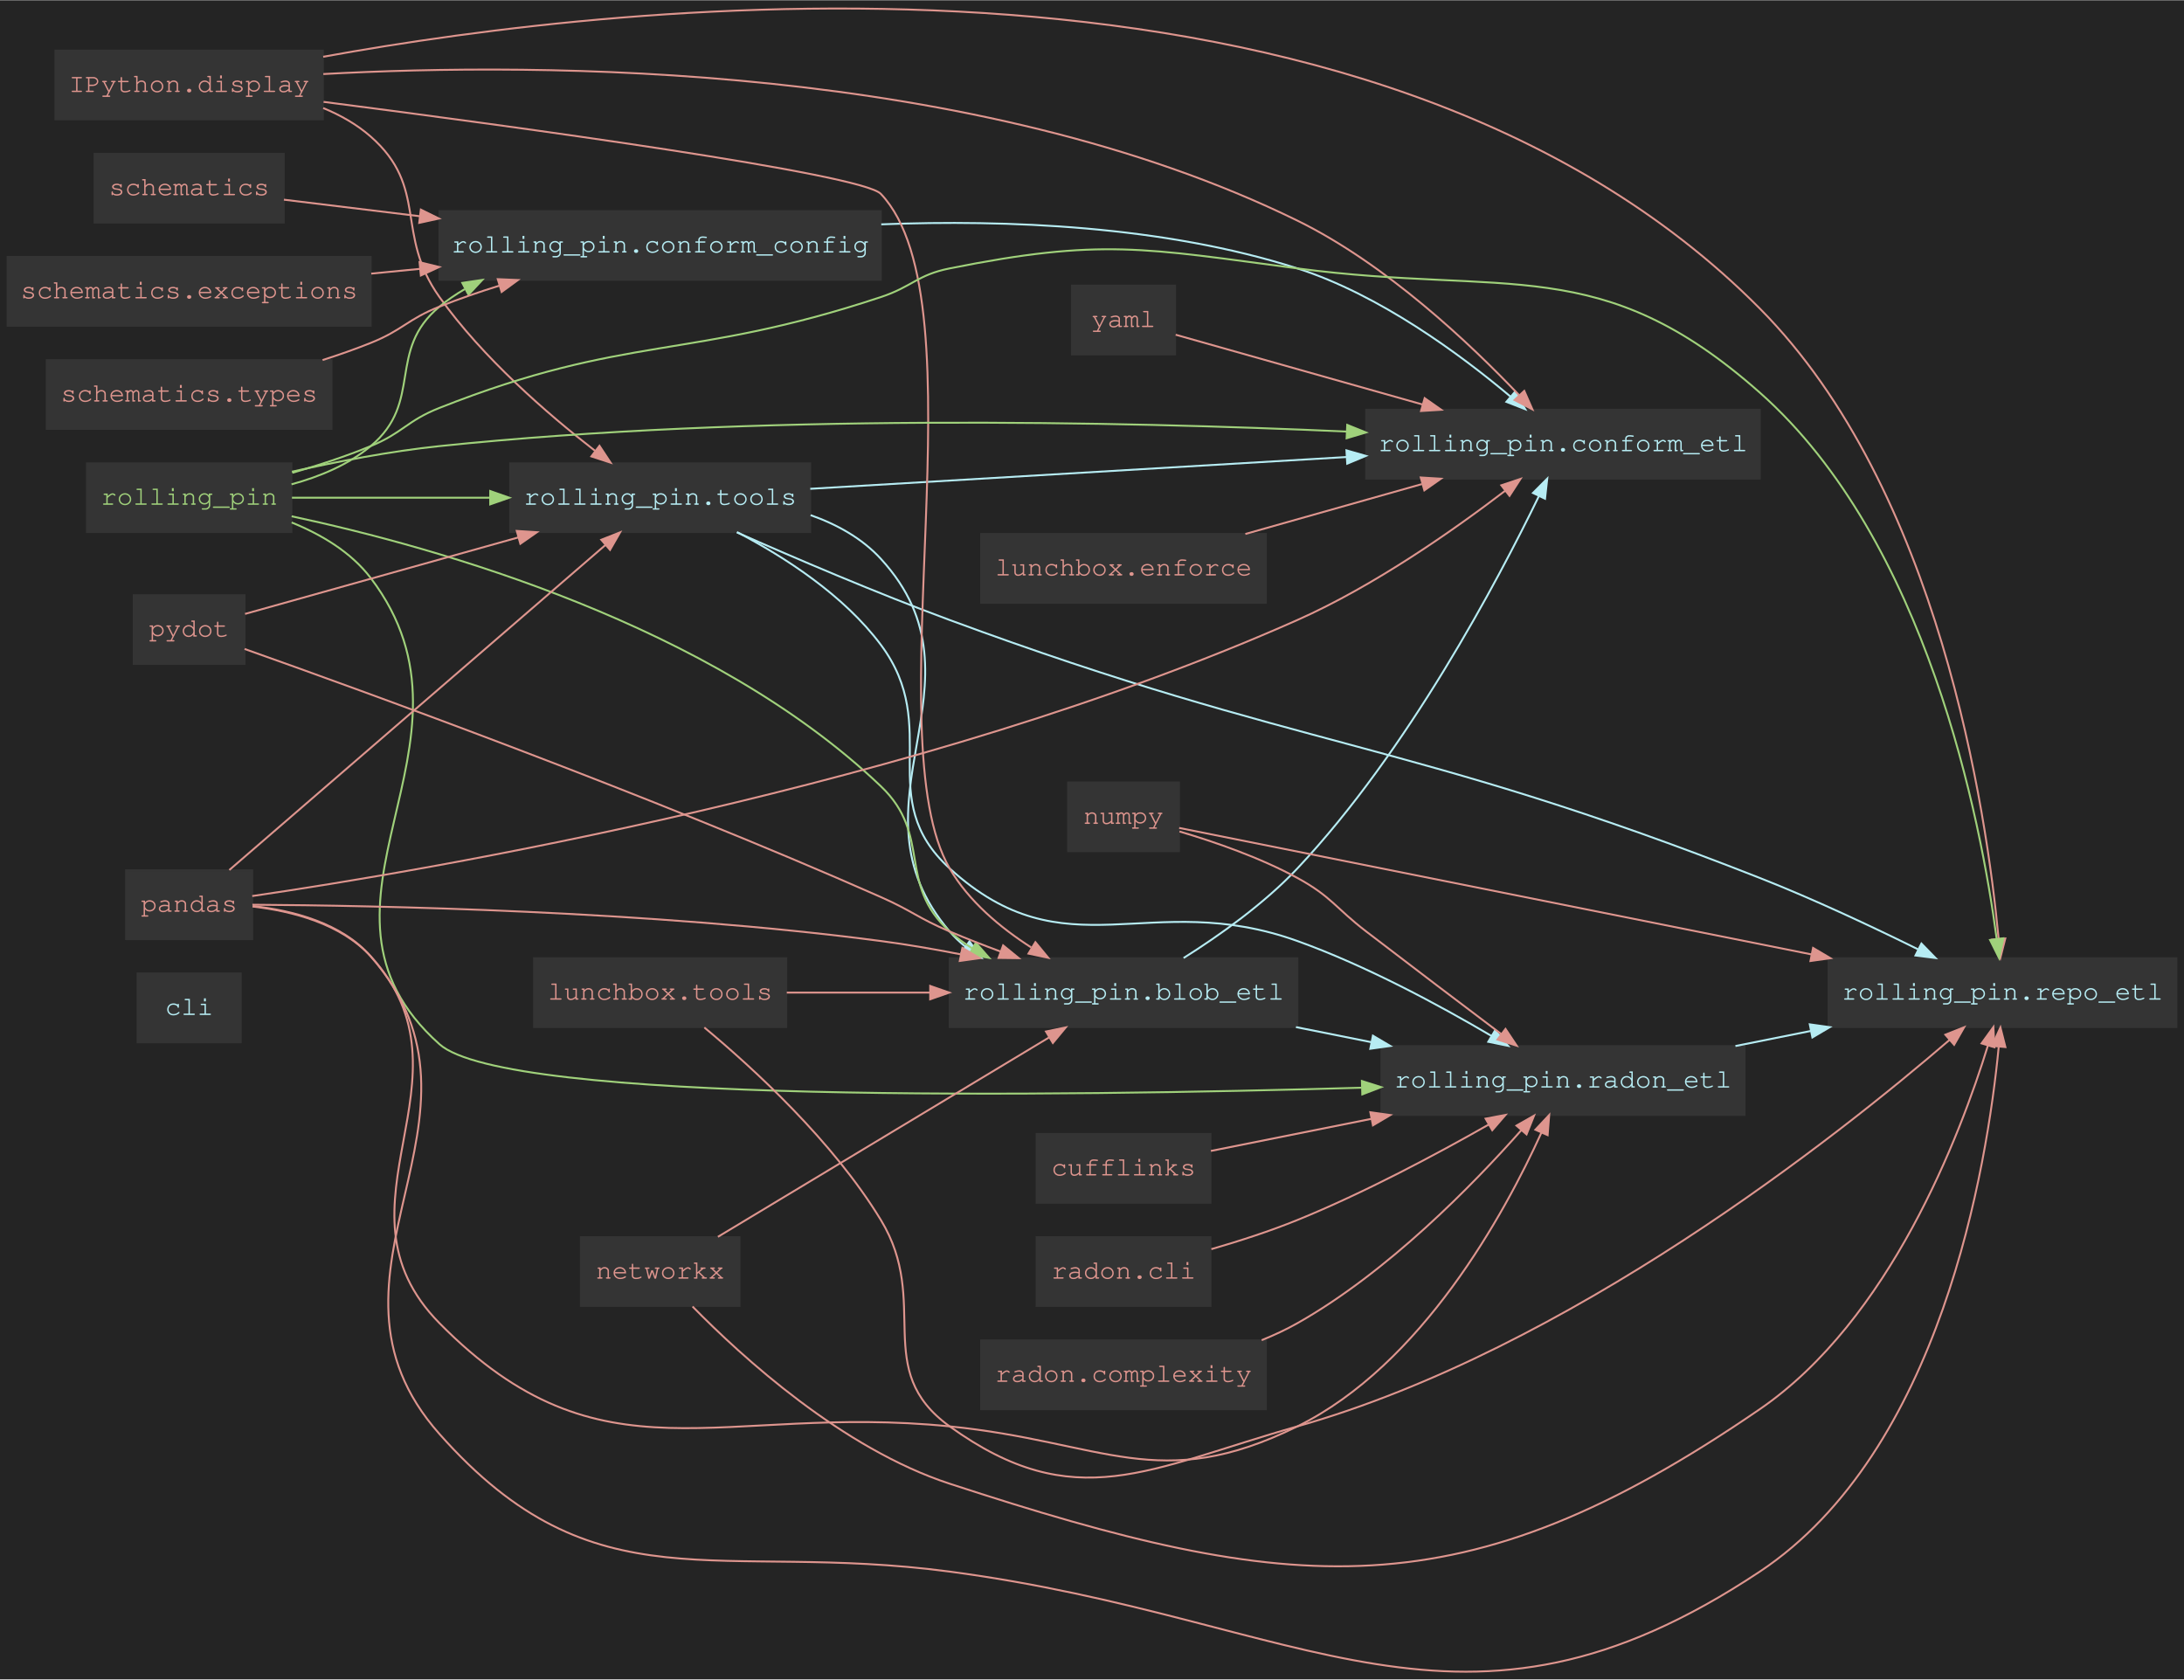
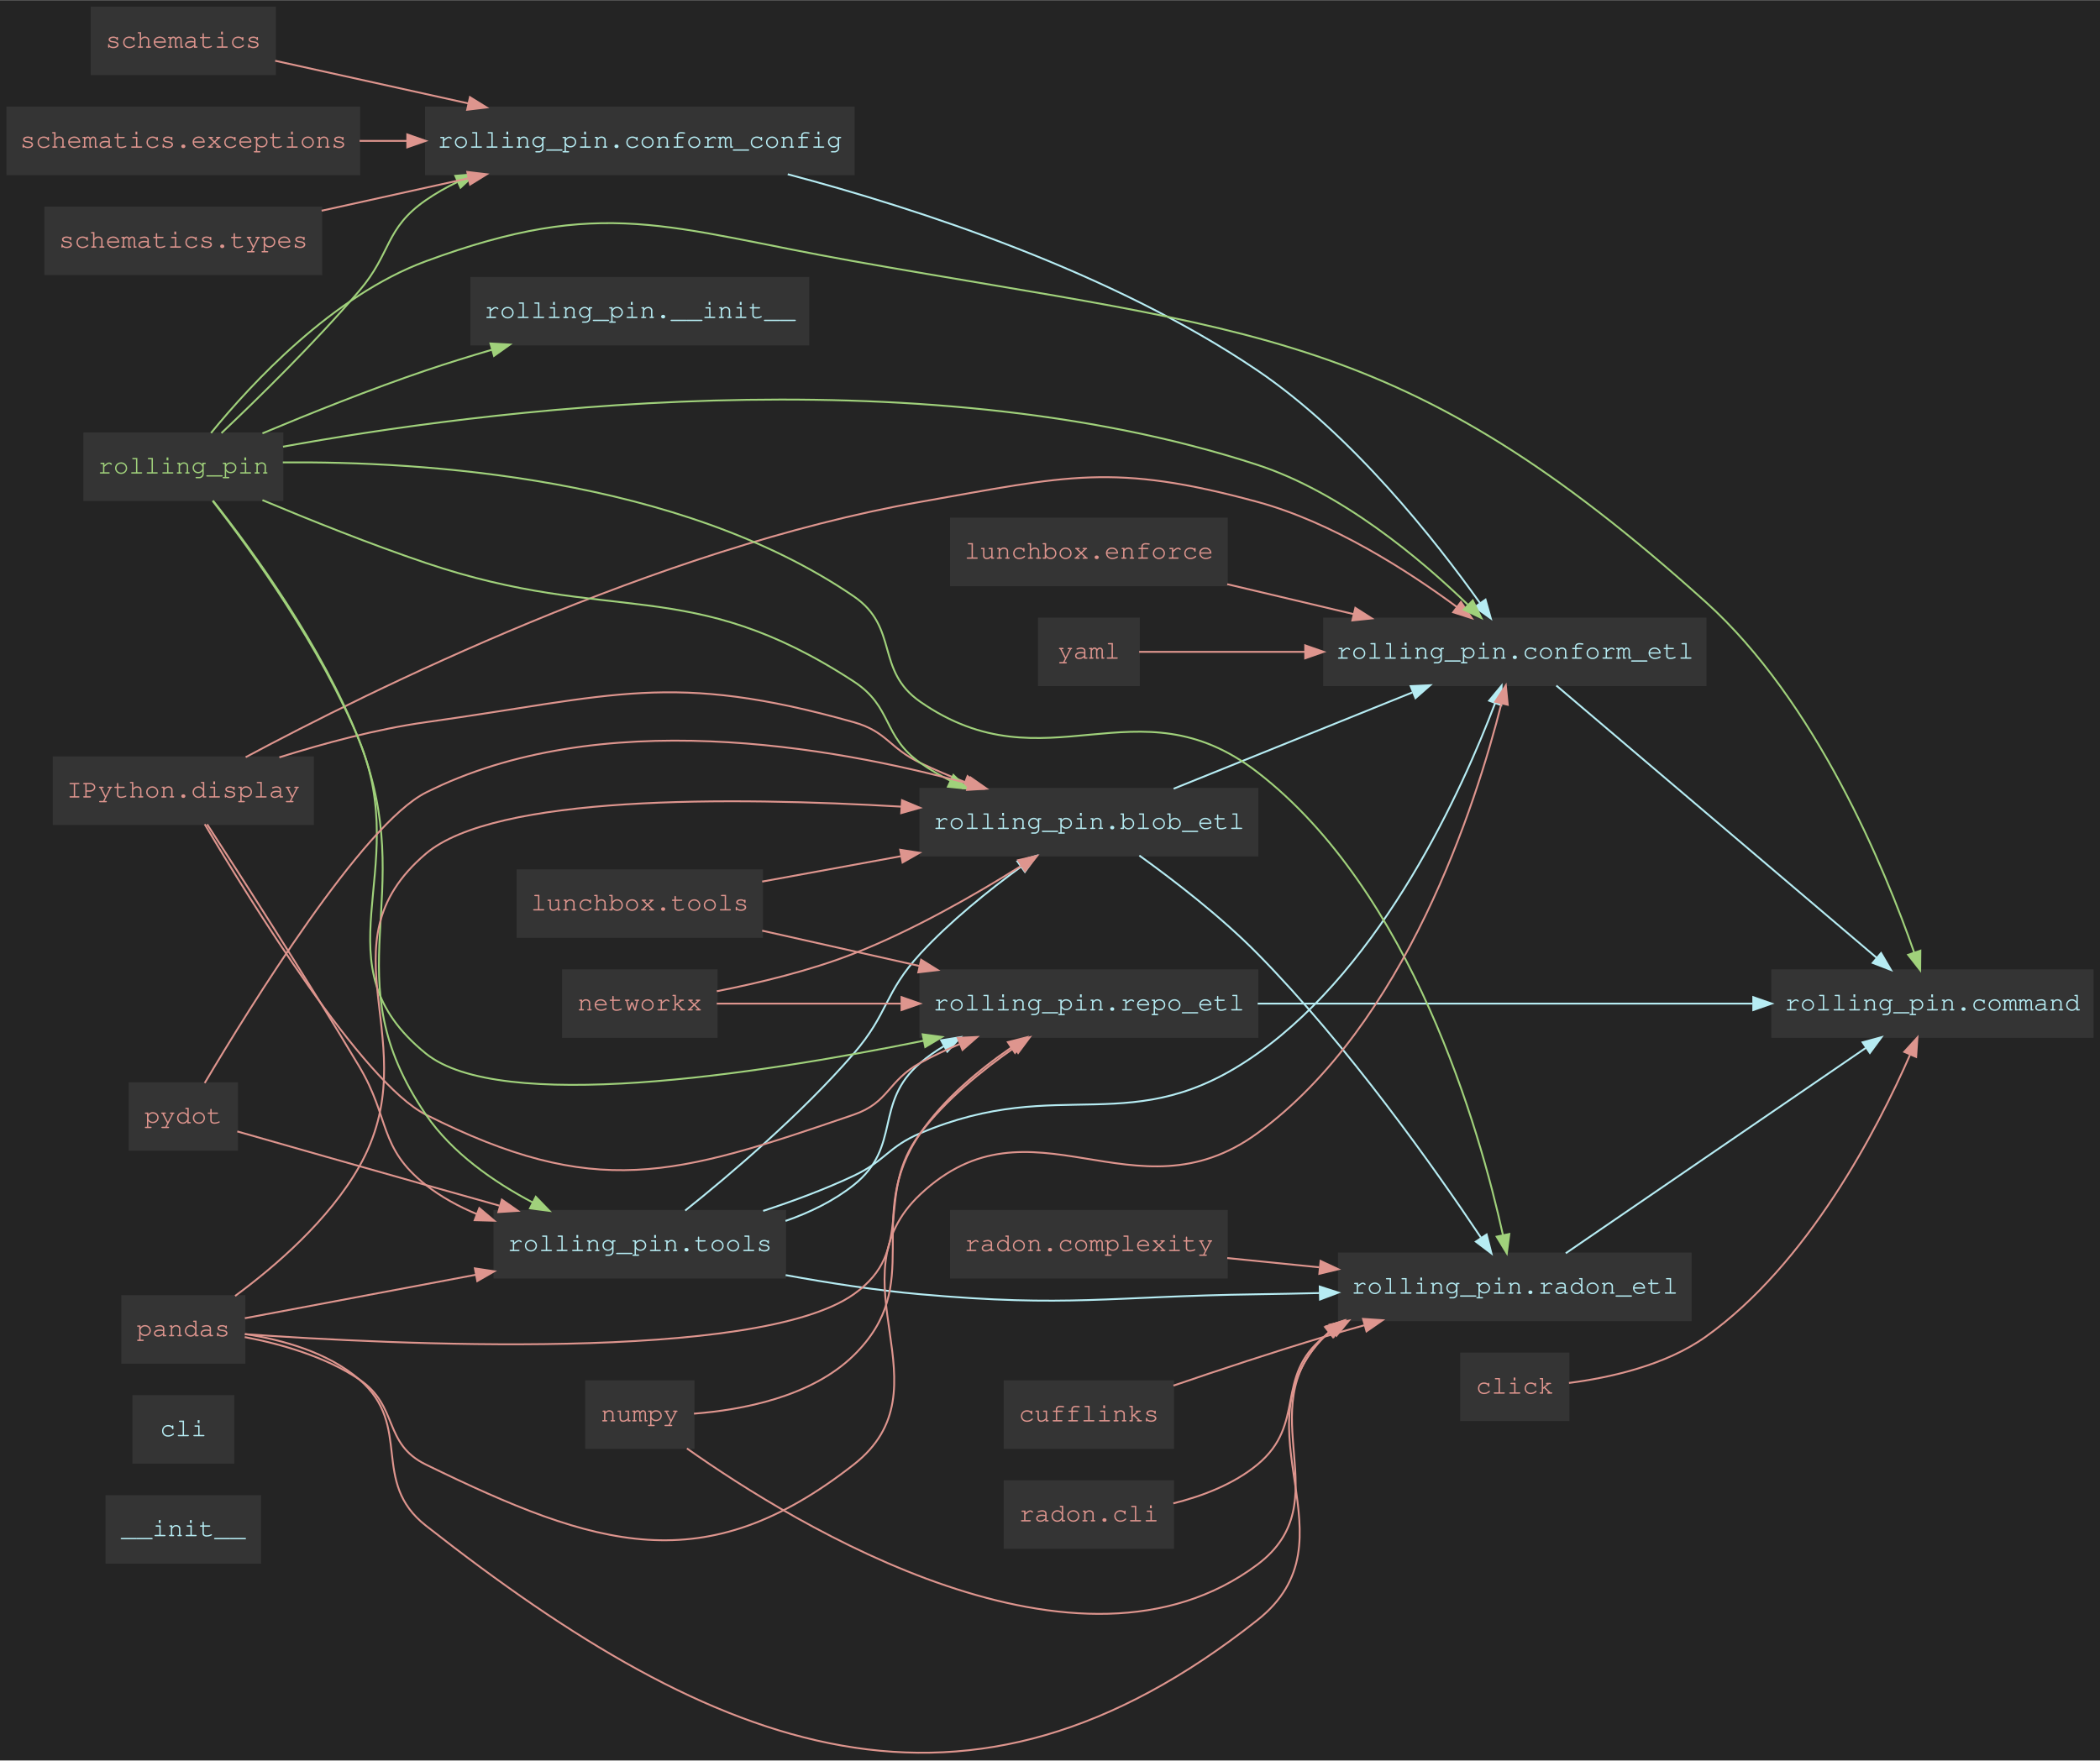
- <svg xmlns="http://www.w3.org/2000/svg" width="1143pt" height="879pt" viewBox="0.00 0.00 1143.00 878.72">
-   <g id="graph0" class="graph" transform="scale(1 1) rotate(0) translate(4 874.7168)">
-     <polygon fill="#242424" stroke="transparent" points="-4,4 -4,-874.717 1139,-874.717 1139,4 -4,4" />
+ <svg xmlns="http://www.w3.org/2000/svg" width="1134pt" height="951pt" viewBox="0.00 0.00 1134.00 950.82">
+   <g id="graph0" class="graph" transform="scale(1 1) rotate(0) translate(4 946.82)">
+     <polygon fill="#242424" stroke="transparent" points="-4,4 -4,-946.82 1130,-946.82 1130,4 -4,4" />
    <g id="node1" class="node">
-       <polygon fill="#343434" stroke="#343434" points="122,-365.393 68,-365.393 68,-329.393 122,-329.393 122,-365.393" />
-       <text text-anchor="middle" x="95" y="-343.693" font-family="Courier,monospace" font-size="14.00" fill="#b6ecf3">cli</text>
+       <polygon fill="#343434" stroke="#343434" points="136.5,-138.82 53.5,-138.82 53.5,-102.82 136.5,-102.82 136.5,-138.82" />
+       <text text-anchor="middle" x="95" y="-117.12" font-family="Courier,monospace" font-size="14.00" fill="#b6ecf3">__init__</text>
    </g>
    <g id="node2" class="node">
-       <polygon fill="#343434" stroke="#343434" points="675,-373.393 493,-373.393 493,-337.393 675,-337.393 675,-373.393" />
-       <text text-anchor="middle" x="584" y="-351.693" font-family="Courier,monospace" font-size="14.00" fill="#b6ecf3">rolling_pin.blob_etl</text>
+       <polygon fill="#343434" stroke="#343434" points="122,-192.82 68,-192.82 68,-156.82 122,-156.82 122,-192.82" />
+       <text text-anchor="middle" x="95" y="-171.12" font-family="Courier,monospace" font-size="14.00" fill="#b6ecf3">cli</text>
+     </g>
+     <g id="node3" class="node">
+       <polygon fill="#343434" stroke="#343434" points="432.5,-796.82 250.5,-796.82 250.5,-760.82 432.5,-760.82 432.5,-796.82" />
+       <text text-anchor="middle" x="341.5" y="-775.12" font-family="Courier,monospace" font-size="14.00" fill="#b6ecf3">rolling_pin.__init__</text>
    </g>
    <g id="node4" class="node">
-       <polygon fill="#343434" stroke="#343434" points="917,-660.393 711,-660.393 711,-624.393 917,-624.393 917,-660.393" />
-       <text text-anchor="middle" x="814" y="-638.693" font-family="Courier,monospace" font-size="14.00" fill="#b6ecf3">rolling_pin.conform_etl</text>
+       <polygon fill="#343434" stroke="#343434" points="675,-520.82 493,-520.82 493,-484.82 675,-484.82 675,-520.82" />
+       <text text-anchor="middle" x="584" y="-499.12" font-family="Courier,monospace" font-size="14.00" fill="#b6ecf3">rolling_pin.blob_etl</text>
+     </g>
+     <g id="node7" class="node">
+       <polygon fill="#343434" stroke="#343434" points="917,-612.82 711,-612.82 711,-576.82 917,-576.82 917,-612.82" />
+       <text text-anchor="middle" x="814" y="-591.12" font-family="Courier,monospace" font-size="14.00" fill="#b6ecf3">rolling_pin.conform_etl</text>
    </g>
    <g id="edge1" class="edge">
-       <path fill="none" stroke="#b6ecf3" d="M615.434,-373.502C634.151,-385.283 657.571,-401.87 675,-420.393 732.796,-481.817 779.807,-570.765 801.323,-615.114" />
-       <polygon fill="#b6ecf3" stroke="#b6ecf3" points="798.285,-616.873 805.761,-624.38 804.598,-613.849 798.285,-616.873" />
+       <path fill="none" stroke="#b6ecf3" d="M629.77,-520.89C666.72,-535.79 719.27,-557 758.62,-572.88" />
+       <polygon fill="#b6ecf3" stroke="#b6ecf3" points="757.75,-576.3 768.33,-576.79 760.37,-569.81 757.75,-576.3" />
+     </g>
+     <g id="node8" class="node">
+       <polygon fill="#343434" stroke="#343434" points="909,-269.82 719,-269.82 719,-233.82 909,-233.82 909,-269.82" />
+       <text text-anchor="middle" x="814" y="-248.12" font-family="Courier,monospace" font-size="14.00" fill="#b6ecf3">rolling_pin.radon_etl</text>
+     </g>
+     <g id="edge2" class="edge">
+       <path fill="none" stroke="#b6ecf3" d="M611.24,-484.8C629.99,-471.31 655.3,-451.8 675,-431.82 723.94,-382.2 771.18,-315.15 795.67,-278.49" />
+       <polygon fill="#b6ecf3" stroke="#b6ecf3" points="798.78,-280.12 801.39,-269.85 792.95,-276.25 798.78,-280.12" />
    </g>
    <g id="node5" class="node">
-       <polygon fill="#343434" stroke="#343434" points="909,-327.393 719,-327.393 719,-291.393 909,-291.393 909,-327.393" />
-       <text text-anchor="middle" x="814" y="-305.693" font-family="Courier,monospace" font-size="14.00" fill="#b6ecf3">rolling_pin.radon_etl</text>
-     </g>
-     <g id="edge2" class="edge">
-       <path fill="none" stroke="#b6ecf3" d="M674.242,-337.344C687.179,-334.757 700.555,-332.082 713.672,-329.458" />
-       <polygon fill="#b6ecf3" stroke="#b6ecf3" points="714.521,-332.858 723.641,-327.464 713.149,-325.994 714.521,-332.858" />
-     </g>
-     <g id="node3" class="node">
-       <polygon fill="#343434" stroke="#343434" points="457,-764.393 226,-764.393 226,-728.393 457,-728.393 457,-764.393" />
-       <text text-anchor="middle" x="341.5" y="-742.693" font-family="Courier,monospace" font-size="14.00" fill="#b6ecf3">rolling_pin.conform_config</text>
+       <polygon fill="#343434" stroke="#343434" points="1126,-422.82 953,-422.82 953,-386.82 1126,-386.82 1126,-422.82" />
+       <text text-anchor="middle" x="1039.5" y="-401.12" font-family="Courier,monospace" font-size="14.00" fill="#b6ecf3">rolling_pin.command</text>
+     </g>
+     <g id="node6" class="node">
+       <polygon fill="#343434" stroke="#343434" points="457,-888.82 226,-888.82 226,-852.82 457,-852.82 457,-888.82" />
+       <text text-anchor="middle" x="341.5" y="-867.12" font-family="Courier,monospace" font-size="14.00" fill="#b6ecf3">rolling_pin.conform_config</text>
    </g>
    <g id="edge3" class="edge">
-       <path fill="none" stroke="#b6ecf3" d="M457.218,-757.453C522.635,-759.978 605.073,-756.817 675,-734.393 717.954,-720.618 760.133,-689.509 786.556,-667.283" />
-       <polygon fill="#b6ecf3" stroke="#b6ecf3" points="788.921,-669.865 794.234,-660.699 784.364,-664.551 788.921,-669.865" />
-     </g>
-     <g id="node6" class="node">
-       <polygon fill="#343434" stroke="#343434" points="1135,-373.393 953,-373.393 953,-337.393 1135,-337.393 1135,-373.393" />
-       <text text-anchor="middle" x="1044" y="-351.693" font-family="Courier,monospace" font-size="14.00" fill="#b6ecf3">rolling_pin.repo_etl</text>
+       <path fill="none" stroke="#b6ecf3" d="M421.38,-852.79C492.08,-834.09 596.44,-800.02 675,-746.82 726.2,-712.14 771.39,-654.66 795.19,-621.2" />
+       <polygon fill="#b6ecf3" stroke="#b6ecf3" points="798.18,-623.04 801.05,-612.84 792.45,-619.02 798.18,-623.04" />
    </g>
    <g id="edge4" class="edge">
-       <path fill="none" stroke="#b6ecf3" d="M904.242,-327.441C917.179,-330.028 930.555,-332.704 943.672,-335.327" />
-       <polygon fill="#b6ecf3" stroke="#b6ecf3" points="943.149,-338.791 953.641,-337.321 944.521,-331.928 943.149,-338.791" />
-     </g>
-     <g id="node7" class="node">
-       <polygon fill="#343434" stroke="#343434" points="420,-632.393 263,-632.393 263,-596.393 420,-596.393 420,-632.393" />
-       <text text-anchor="middle" x="341.5" y="-610.693" font-family="Courier,monospace" font-size="14.00" fill="#b6ecf3">rolling_pin.tools</text>
+       <path fill="none" stroke="#b6ecf3" d="M836.43,-576.6C876.73,-542.34 963.84,-468.29 1009.4,-429.56" />
+       <polygon fill="#b6ecf3" stroke="#b6ecf3" points="1011.78,-432.13 1017.13,-422.98 1007.25,-426.79 1011.78,-432.13" />
    </g>
    <g id="edge5" class="edge">
-       <path fill="none" stroke="#b6ecf3" d="M420.236,-605.272C434.069,-600.393 447.162,-593.133 457,-582.393 516.526,-517.402 435.713,-454.365 493,-387.393 495.487,-384.485 498.254,-381.842 501.233,-379.439" />
-       <polygon fill="#b6ecf3" stroke="#b6ecf3" points="503.367,-382.218 509.561,-373.622 499.359,-376.479 503.367,-382.218" />
+       <path fill="none" stroke="#b6ecf3" d="M841.52,-269.97C881.84,-297.58 958.63,-350.14 1003.49,-380.85" />
+       <polygon fill="#b6ecf3" stroke="#b6ecf3" points="1001.79,-383.93 1012.02,-386.69 1005.74,-378.15 1001.79,-383.93" />
+     </g>
+     <g id="node9" class="node">
+       <polygon fill="#343434" stroke="#343434" points="675,-422.82 493,-422.82 493,-386.82 675,-386.82 675,-422.82" />
+       <text text-anchor="middle" x="584" y="-401.12" font-family="Courier,monospace" font-size="14.00" fill="#b6ecf3">rolling_pin.repo_etl</text>
    </g>
    <g id="edge6" class="edge">
-       <path fill="none" stroke="#b6ecf3" d="M420.054,-619.048C496.664,-623.587 613.99,-630.54 700.692,-635.678" />
-       <polygon fill="#b6ecf3" stroke="#b6ecf3" points="700.653,-639.182 710.842,-636.279 701.067,-632.194 700.653,-639.182" />
+       <path fill="none" stroke="#b6ecf3" d="M675.14,-404.82C752.39,-404.82 863.37,-404.82 942.32,-404.82" />
+       <polygon fill="#b6ecf3" stroke="#b6ecf3" points="942.76,-408.32 952.76,-404.82 942.76,-401.32 942.76,-408.32" />
+     </g>
+     <g id="node10" class="node">
+       <polygon fill="#343434" stroke="#343434" points="420,-292.82 263,-292.82 263,-256.82 420,-256.82 420,-292.82" />
+       <text text-anchor="middle" x="341.5" y="-271.12" font-family="Courier,monospace" font-size="14.00" fill="#b6ecf3">rolling_pin.tools</text>
    </g>
    <g id="edge7" class="edge">
-       <path fill="none" stroke="#b6ecf3" d="M381.762,-596.383C406.728,-583.314 437.626,-563.379 457,-537.393 489.519,-493.775 452.789,-457.04 493,-420.393 554.074,-364.731 597.228,-410.316 675,-382.393 710.956,-369.483 749.205,-348.828 776.459,-332.778" />
-       <polygon fill="#b6ecf3" stroke="#b6ecf3" points="778.464,-335.657 785.261,-327.529 774.879,-329.645 778.464,-335.657" />
+       <path fill="none" stroke="#b6ecf3" d="M366.01,-293.03C390.34,-312.51 428.66,-345.06 457,-377.82 475.87,-399.64 473.44,-410.63 493,-431.82 509.13,-449.29 529.8,-465.91 547.26,-478.68" />
+       <polygon fill="#b6ecf3" stroke="#b6ecf3" points="545.38,-481.64 555.54,-484.62 549.46,-475.95 545.38,-481.64" />
    </g>
    <g id="edge8" class="edge">
-       <path fill="none" stroke="#b6ecf3" d="M381.609,-596.264C411.917,-582.857 454.701,-564.546 493,-550.393 678.505,-481.841 732.963,-487.793 917,-415.393 945.047,-404.359 975.614,-389.994 999.731,-378.086" />
-       <polygon fill="#b6ecf3" stroke="#b6ecf3" points="1001.579,-381.076 1008.972,-373.488 998.46,-374.809 1001.579,-381.076" />
-     </g>
-     <g id="node8" class="node">
-       <polygon fill="#343434" stroke="#343434" points="165,-848.393 25,-848.393 25,-812.393 165,-812.393 165,-848.393" />
-       <text text-anchor="middle" x="95" y="-826.693" font-family="Courier,monospace" font-size="14.00" fill="#de958e">IPython.display</text>
+       <path fill="none" stroke="#b6ecf3" d="M408.11,-292.84C424.4,-298.17 441.6,-304.56 457,-311.82 474.17,-319.92 475.51,-327.42 493,-334.82 569.55,-367.21 607.27,-329.65 675,-377.82 743.3,-426.39 785.64,-520.42 803.36,-567.11" />
+       <polygon fill="#b6ecf3" stroke="#b6ecf3" points="800.12,-568.43 806.87,-576.59 806.68,-566 800.12,-568.43" />
    </g>
    <g id="edge9" class="edge">
-       <path fill="none" stroke="#de958e" d="M165.339,-821.547C267.789,-808.345 447.035,-783.917 457,-773.393 511.215,-716.137 453.404,-488.581 493,-420.393 502.954,-403.251 519.441,-389.444 535.668,-379.038" />
-       <polygon fill="#de958e" stroke="#de958e" points="537.881,-381.789 544.613,-373.607 534.249,-375.805 537.881,-381.789" />
+       <path fill="none" stroke="#b6ecf3" d="M420.26,-258.16C443.54,-253.9 469.2,-249.94 493,-247.82 573.57,-240.65 594.12,-246.65 675,-247.82 685.83,-247.98 697.13,-248.2 708.4,-248.47" />
+       <polygon fill="#b6ecf3" stroke="#b6ecf3" points="708.65,-251.98 718.73,-248.72 708.82,-244.98 708.65,-251.98" />
    </g>
    <g id="edge10" class="edge">
-       <path fill="none" stroke="#de958e" d="M165.211,-836.109C278.642,-842.314 506.502,-842.039 675,-759.393 721.396,-736.636 765.335,-695.09 790.962,-668.122" />
-       <polygon fill="#de958e" stroke="#de958e" points="793.727,-670.289 798,-660.594 788.614,-665.509 793.727,-670.289" />
+       <path fill="none" stroke="#b6ecf3" d="M420.18,-287.42C433.37,-292.01 446.26,-298.28 457,-306.82 483.15,-327.62 467.59,-351.13 493,-372.82 496.92,-376.17 501.21,-379.17 505.74,-381.87" />
+       <polygon fill="#b6ecf3" stroke="#b6ecf3" points="504.2,-385.02 514.67,-386.69 507.53,-378.86 504.2,-385.02" />
+     </g>
+     <g id="node11" class="node">
+       <polygon fill="#343434" stroke="#343434" points="165,-537.82 25,-537.82 25,-501.82 165,-501.82 165,-537.82" />
+       <text text-anchor="middle" x="95" y="-516.12" font-family="Courier,monospace" font-size="14.00" fill="#de958e">IPython.display</text>
    </g>
    <g id="edge11" class="edge">
-       <path fill="none" stroke="#de958e" d="M165.153,-845.155C324.033,-874.065 713.315,-918.687 917,-713.393 1010.937,-618.713 1035.715,-450.197 1041.978,-383.598" />
-       <polygon fill="#de958e" stroke="#de958e" points="1045.481,-383.719 1042.861,-373.453 1038.507,-383.112 1045.481,-383.719" />
+       <path fill="none" stroke="#de958e" d="M146.86,-537.83C170.58,-545.31 199.39,-553.11 226,-556.82 327.68,-571.01 358.17,-584.63 457,-556.82 475.05,-551.74 476.08,-542.89 493,-534.82 500.64,-531.18 508.81,-527.71 516.99,-524.51" />
+       <polygon fill="#de958e" stroke="#de958e" points="518.48,-527.69 526.58,-520.86 515.99,-521.14 518.48,-527.69" />
    </g>
    <g id="edge12" class="edge">
-       <path fill="none" stroke="#de958e" d="M165.149,-818.315C174.189,-814.593 182.79,-809.734 190,-803.393 220.499,-776.567 202.435,-752.475 226,-719.393 248.601,-687.663 282.238,-658.46 307.391,-638.951" />
-       <polygon fill="#de958e" stroke="#de958e" points="309.738,-641.563 315.568,-632.716 305.493,-635.996 309.738,-641.563" />
-     </g>
-     <g id="node9" class="node">
-       <polygon fill="#343434" stroke="#343434" points="629.5,-281.393 538.5,-281.393 538.5,-245.393 629.5,-245.393 629.5,-281.393" />
-       <text text-anchor="middle" x="584" y="-259.693" font-family="Courier,monospace" font-size="14.00" fill="#de958e">cufflinks</text>
+       <path fill="none" stroke="#de958e" d="M128.66,-537.91C194.88,-573.38 350.78,-650.79 493,-675.82 572.66,-689.84 596.94,-697.04 675,-675.82 715.4,-664.84 756.05,-638.72 782.66,-619.09" />
+       <polygon fill="#de958e" stroke="#de958e" points="784.91,-621.78 790.79,-612.97 780.7,-616.19 784.91,-621.78" />
    </g>
    <g id="edge13" class="edge">
-       <path fill="none" stroke="#de958e" d="M629.716,-272.536C653.844,-277.361 684.46,-283.485 713.774,-289.347" />
-       <polygon fill="#de958e" stroke="#de958e" points="713.162,-292.794 723.654,-291.323 714.535,-285.93 713.162,-292.794" />
-     </g>
-     <g id="node10" class="node">
-       <polygon fill="#343434" stroke="#343434" points="148.5,-632.393 41.5,-632.393 41.5,-596.393 148.5,-596.393 148.5,-632.393" />
-       <text text-anchor="middle" x="95" y="-610.693" font-family="Courier,monospace" font-size="14.00" fill="#a0d17b">rolling_pin</text>
+       <path fill="none" stroke="#de958e" d="M106.54,-501.73C130.95,-460.53 191.93,-361.95 226,-344.82 317.72,-298.7 359.89,-311.5 457,-344.82 476.17,-351.4 475.22,-363.08 493,-372.82 499.75,-376.52 507.01,-379.93 514.37,-383.03" />
+       <polygon fill="#de958e" stroke="#de958e" points="513.14,-386.31 523.72,-386.8 515.75,-379.81 513.14,-386.31" />
    </g>
    <g id="edge14" class="edge">
-       <path fill="none" stroke="#a0d17b" d="M148.642,-604.67C225.769,-588.165 368.431,-547.878 457,-463.393 484.045,-437.595 465.231,-412.409 493,-387.393 496.62,-384.132 500.593,-381.198 504.791,-378.561" />
-       <polygon fill="#a0d17b" stroke="#a0d17b" points="506.689,-381.508 513.684,-373.551 503.254,-375.409 506.689,-381.508" />
+       <path fill="none" stroke="#de958e" d="M107.88,-501.65C126.01,-473.77 161.49,-418.63 190,-370.82 206.71,-342.79 200.33,-326.97 226,-306.82 234.18,-300.4 243.58,-295.26 253.4,-291.16" />
+       <polygon fill="#de958e" stroke="#de958e" points="254.82,-294.37 262.91,-287.53 252.32,-287.82 254.82,-294.37" />
+     </g>
+     <g id="node12" class="node">
+       <polygon fill="#343434" stroke="#343434" points="843,-215.82 785,-215.82 785,-179.82 843,-179.82 843,-215.82" />
+       <text text-anchor="middle" x="814" y="-194.12" font-family="Courier,monospace" font-size="14.00" fill="#de958e">click</text>
    </g>
    <g id="edge15" class="edge">
-       <path fill="none" stroke="#a0d17b" d="M148.571,-621.399C163.223,-625.383 178.277,-631.623 190,-641.393 217.79,-664.552 198.134,-691.325 226,-714.393 230.102,-717.788 234.539,-720.825 239.202,-723.54" />
-       <polygon fill="#a0d17b" stroke="#a0d17b" points="237.938,-726.83 248.419,-728.376 241.19,-720.631 237.938,-726.83" />
+       <path fill="none" stroke="#de958e" d="M843.24,-199.91C865.09,-202.72 895.2,-209.33 917,-224.82 972.39,-264.19 1010.01,-337.34 1027.42,-377.19" />
+       <polygon fill="#de958e" stroke="#de958e" points="1024.28,-378.74 1031.42,-386.57 1030.72,-376 1024.28,-378.74" />
+     </g>
+     <g id="node13" class="node">
+       <polygon fill="#343434" stroke="#343434" points="148.5,-712.82 41.5,-712.82 41.5,-676.82 148.5,-676.82 148.5,-712.82" />
+       <text text-anchor="middle" x="95" y="-691.12" font-family="Courier,monospace" font-size="14.00" fill="#a0d17b">rolling_pin</text>
    </g>
    <g id="edge16" class="edge">
-       <path fill="none" stroke="#a0d17b" d="M148.797,-628.003C172.329,-633.3 200.363,-638.73 226,-641.393 390.395,-658.469 582.041,-654.346 700.712,-649.008" />
-       <polygon fill="#a0d17b" stroke="#a0d17b" points="701.072,-652.495 710.9,-648.538 700.75,-645.502 701.072,-652.495" />
+       <path fill="none" stroke="#a0d17b" d="M137.72,-712.84C163.01,-723.43 196.07,-736.68 226,-746.82 237.49,-750.71 249.74,-754.5 261.8,-758.04" />
+       <polygon fill="#a0d17b" stroke="#a0d17b" points="260.83,-761.4 271.41,-760.81 262.77,-754.67 260.83,-761.4" />
    </g>
    <g id="edge17" class="edge">
-       <path fill="none" stroke="#a0d17b" d="M148.648,-601.428C164.199,-595.128 179.735,-585.882 190,-572.393 256.384,-485.161 144.191,-401.355 226,-328.393 261.033,-297.148 548.979,-300.98 708.529,-305.623" />
-       <polygon fill="#a0d17b" stroke="#a0d17b" points="708.749,-309.131 718.848,-305.929 708.956,-302.134 708.749,-309.131" />
+       <path fill="none" stroke="#a0d17b" d="M137.72,-676.77C163,-666.17 196.06,-652.92 226,-642.82 326.94,-608.76 367.75,-637 457,-578.82 478.17,-565.02 472.34,-549.36 493,-534.82 498.07,-531.25 503.58,-528.04 509.3,-525.16" />
+       <polygon fill="#a0d17b" stroke="#a0d17b" points="510.83,-528.31 518.41,-520.9 507.87,-521.96 510.83,-528.31" />
    </g>
    <g id="edge18" class="edge">
-       <path fill="none" stroke="#a0d17b" d="M148.995,-627.412C162.59,-631.321 177.007,-636.021 190,-641.393 206.915,-648.385 208.979,-654.662 226,-661.393 324.437,-700.316 356.533,-686.055 457,-719.393 473.451,-724.851 476.003,-730.993 493,-734.393 572.318,-750.256 594.806,-744.975 675,-734.393 785.411,-719.823 833.599,-743.197 917,-669.393 1004.655,-591.824 1032.78,-445.048 1040.955,-383.582" />
-       <polygon fill="#a0d17b" stroke="#a0d17b" points="1044.452,-383.824 1042.22,-373.466 1037.506,-382.955 1044.452,-383.824" />
+       <path fill="none" stroke="#a0d17b" d="M109.96,-713.03C131.48,-739.44 175.6,-787.23 226,-805.82 322.32,-841.35 355.92,-823.78 457,-805.82 673.8,-767.3 753.38,-769.17 917,-621.82 976.68,-568.07 1013.78,-477.87 1029.6,-432.56" />
+       <polygon fill="#a0d17b" stroke="#a0d17b" points="1033.01,-433.42 1032.91,-422.83 1026.38,-431.17 1033.01,-433.42" />
    </g>
    <g id="edge19" class="edge">
-       <path fill="none" stroke="#a0d17b" d="M148.791,-614.393C179.09,-614.393 217.705,-614.393 252.4,-614.393" />
-       <polygon fill="#a0d17b" stroke="#a0d17b" points="252.548,-617.893 262.548,-614.393 252.548,-610.893 252.548,-617.893" />
-     </g>
-     <g id="node11" class="node">
-       <polygon fill="#343434" stroke="#343434" points="407.5,-373.393 275.5,-373.393 275.5,-337.393 407.5,-337.393 407.5,-373.393" />
-       <text text-anchor="middle" x="341.5" y="-351.693" font-family="Courier,monospace" font-size="14.00" fill="#de958e">lunchbox.tools</text>
+       <path fill="none" stroke="#a0d17b" d="M115.57,-712.97C135.2,-731.54 165.89,-761.59 190,-789.82 207.55,-810.37 203.77,-823.45 226,-838.82 231.29,-842.48 236.99,-845.72 242.93,-848.59" />
+       <polygon fill="#a0d17b" stroke="#a0d17b" points="241.85,-851.95 252.41,-852.81 244.7,-845.55 241.85,-851.95" />
    </g>
    <g id="edge20" class="edge">
-       <path fill="none" stroke="#de958e" d="M407.764,-355.393C430.915,-355.393 457.459,-355.393 482.8,-355.393" />
-       <polygon fill="#de958e" stroke="#de958e" points="482.818,-358.893 492.818,-355.393 482.818,-351.893 482.818,-358.893" />
+       <path fill="none" stroke="#a0d17b" d="M148.82,-705.63C252.71,-724.59 489.64,-756.4 675,-695.82 720.27,-681.02 762.99,-645.12 788.58,-620.36" />
+       <polygon fill="#a0d17b" stroke="#a0d17b" points="791.3,-622.59 795.96,-613.07 786.38,-617.61 791.3,-622.59" />
    </g>
    <g id="edge21" class="edge">
-       <path fill="none" stroke="#de958e" d="M364.619,-337.142C390.486,-315.602 432.028,-277.48 457,-236.393 483.278,-193.155 451.954,-157.977 493,-128.393 558.62,-81.096 597.167,-106.369 675,-128.393 817.044,-168.585 958.179,-280.577 1016.307,-330.65" />
-       <polygon fill="#de958e" stroke="#de958e" points="1014.106,-333.373 1023.95,-337.29 1018.697,-328.089 1014.106,-333.373" />
-     </g>
-     <g id="node12" class="node">
-       <polygon fill="#343434" stroke="#343434" points="383,-227.393 300,-227.393 300,-191.393 383,-191.393 383,-227.393" />
-       <text text-anchor="middle" x="341.5" y="-205.693" font-family="Courier,monospace" font-size="14.00" fill="#de958e">networkx</text>
+       <path fill="none" stroke="#a0d17b" d="M148.72,-697.13C223.75,-697.83 362.65,-689.3 457,-624.82 481.74,-607.91 468.38,-584.9 493,-567.82 560.89,-520.71 609.62,-580.35 675,-529.82 758.51,-465.28 795.02,-336.75 807.56,-279.94" />
+       <polygon fill="#a0d17b" stroke="#a0d17b" points="811.04,-280.39 809.69,-269.89 804.19,-278.94 811.04,-280.39" />
    </g>
    <g id="edge22" class="edge">
-       <path fill="none" stroke="#de958e" d="M371.723,-227.588C415.589,-253.999 496.914,-302.962 545.169,-332.014" />
-       <polygon fill="#de958e" stroke="#de958e" points="543.406,-335.038 553.779,-337.197 547.017,-329.041 543.406,-335.038" />
+       <path fill="none" stroke="#a0d17b" d="M110.8,-676.4C131.65,-649.52 169.39,-597.26 190,-546.82 219.05,-475.73 166.31,-426.14 226,-377.82 265.86,-345.56 402.62,-366.1 494.83,-384.78" />
+       <polygon fill="#a0d17b" stroke="#a0d17b" points="494.23,-388.23 504.73,-386.81 495.63,-381.37 494.23,-388.23" />
    </g>
    <g id="edge23" class="edge">
-       <path fill="none" stroke="#de958e" d="M358.448,-191.118C384.4,-164.632 436.908,-116.742 493,-98.393 672.861,-39.554 760.978,-30.3 917,-137.393 985.129,-184.156 1021.816,-280.388 1036.402,-327.781" />
-       <polygon fill="#de958e" stroke="#de958e" points="1033.053,-328.799 1039.26,-337.386 1039.763,-326.803 1033.053,-328.799" />
-     </g>
-     <g id="node13" class="node">
-       <polygon fill="#343434" stroke="#343434" points="128,-419.393 62,-419.393 62,-383.393 128,-383.393 128,-419.393" />
-       <text text-anchor="middle" x="95" y="-397.693" font-family="Courier,monospace" font-size="14.00" fill="#de958e">pandas</text>
+       <path fill="none" stroke="#a0d17b" d="M111.03,-676.49C132.16,-649.72 170.24,-597.6 190,-546.82 223.07,-461.84 174.57,-420.12 226,-344.82 240.09,-324.2 262.45,-308.57 283.69,-297.38" />
+       <polygon fill="#a0d17b" stroke="#a0d17b" points="285.33,-300.47 292.7,-292.85 282.19,-294.21 285.33,-300.47" />
+     </g>
+     <g id="node14" class="node">
+       <polygon fill="#343434" stroke="#343434" points="629.5,-200.82 538.5,-200.82 538.5,-164.82 629.5,-164.82 629.5,-200.82" />
+       <text text-anchor="middle" x="584" y="-179.12" font-family="Courier,monospace" font-size="14.00" fill="#de958e">cufflinks</text>
    </g>
    <g id="edge24" class="edge">
-       <path fill="none" stroke="#de958e" d="M128.101,-401.389C191.978,-400.998 336.578,-398.254 457,-382.393 470.577,-380.604 484.863,-378.144 498.757,-375.432" />
-       <polygon fill="#de958e" stroke="#de958e" points="499.672,-378.818 508.788,-373.418 498.295,-371.955 499.672,-378.818" />
+       <path fill="none" stroke="#de958e" d="M629.68,-198.48C653.68,-206.69 683.82,-216.7 711,-224.82 718,-226.91 725.29,-229 732.62,-231.05" />
+       <polygon fill="#de958e" stroke="#de958e" points="732.03,-234.52 742.6,-233.81 733.9,-227.77 732.03,-234.52" />
+     </g>
+     <g id="node15" class="node">
+       <polygon fill="#343434" stroke="#343434" points="407.5,-476.82 275.5,-476.82 275.5,-440.82 407.5,-440.82 407.5,-476.82" />
+       <text text-anchor="middle" x="341.5" y="-455.12" font-family="Courier,monospace" font-size="14.00" fill="#de958e">lunchbox.tools</text>
    </g>
    <g id="edge25" class="edge">
-       <path fill="none" stroke="#de958e" d="M128.009,-405.931C218.625,-419.211 477.616,-462.704 675,-550.393 715.265,-568.28 756.801,-597.432 783.854,-618.122" />
-       <polygon fill="#de958e" stroke="#de958e" points="781.718,-620.895 791.768,-624.25 786.004,-615.36 781.718,-620.895" />
+       <path fill="none" stroke="#de958e" d="M407.58,-470.73C430.67,-474.95 457.22,-479.81 482.57,-484.45" />
+       <polygon fill="#de958e" stroke="#de958e" points="482.12,-487.92 492.59,-486.28 483.38,-481.04 482.12,-487.92" />
    </g>
    <g id="edge26" class="edge">
-       <path fill="none" stroke="#de958e" d="M128.151,-400.459C148.833,-398.065 174.399,-391.492 190,-374.393 248.517,-310.256 165.046,-244.218 226,-182.393 310.999,-96.178 372.533,-140.453 493,-128.393 573.487,-120.335 602.446,-92.631 675,-128.393 740.308,-160.583 783.48,-239.827 802.644,-281.983" />
-       <polygon fill="#de958e" stroke="#de958e" points="799.546,-283.631 806.789,-291.363 805.949,-280.802 799.546,-283.631" />
+       <path fill="none" stroke="#de958e" d="M407.58,-444.21C433.72,-438.34 464.29,-431.48 492.52,-425.14" />
+       <polygon fill="#de958e" stroke="#de958e" points="493.41,-428.52 502.4,-422.92 491.87,-421.69 493.41,-428.52" />
+     </g>
+     <g id="node16" class="node">
+       <polygon fill="#343434" stroke="#343434" points="383,-422.82 300,-422.82 300,-386.82 383,-386.82 383,-422.82" />
+       <text text-anchor="middle" x="341.5" y="-401.12" font-family="Courier,monospace" font-size="14.00" fill="#de958e">networkx</text>
    </g>
    <g id="edge27" class="edge">
-       <path fill="none" stroke="#de958e" d="M128.396,-400.678C149.178,-398.374 174.764,-391.818 190,-374.393 263.89,-289.882 151.541,-208.402 226,-124.393 307.522,-32.415 371.159,-68.532 493,-52.393 679.813,-27.646 760.095,51.972 917,-52.393 1011.756,-115.419 1035.954,-264.254 1042.019,-326.858" />
-       <polygon fill="#de958e" stroke="#de958e" points="1038.563,-327.511 1042.927,-337.165 1045.536,-326.897 1038.563,-327.511" />
+       <path fill="none" stroke="#de958e" d="M383.08,-411.5C405.36,-415.88 433.22,-422.53 457,-431.82 489.08,-444.35 522.95,-463.83 547.49,-479.22" />
+       <polygon fill="#de958e" stroke="#de958e" points="545.77,-482.28 556.09,-484.69 549.52,-476.37 545.77,-482.28" />
    </g>
    <g id="edge28" class="edge">
-       <path fill="none" stroke="#de958e" d="M116.016,-419.553C160.222,-457.751 262.866,-546.445 312.964,-589.735" />
-       <polygon fill="#de958e" stroke="#de958e" points="310.682,-592.388 320.537,-596.278 315.259,-587.092 310.682,-592.388" />
-     </g>
-     <g id="node14" class="node">
-       <polygon fill="#343434" stroke="#343434" points="124,-563.393 66,-563.393 66,-527.393 124,-527.393 124,-563.393" />
-       <text text-anchor="middle" x="95" y="-541.693" font-family="Courier,monospace" font-size="14.00" fill="#de958e">pydot</text>
+       <path fill="none" stroke="#de958e" d="M383.03,-404.82C410.32,-404.82 447.58,-404.82 482.55,-404.82" />
+       <polygon fill="#de958e" stroke="#de958e" points="482.83,-408.32 492.83,-404.82 482.83,-401.32 482.83,-408.32" />
+     </g>
+     <g id="node17" class="node">
+       <polygon fill="#343434" stroke="#343434" points="128,-246.82 62,-246.82 62,-210.82 128,-210.82 128,-246.82" />
+       <text text-anchor="middle" x="95" y="-225.12" font-family="Courier,monospace" font-size="14.00" fill="#de958e">pandas</text>
    </g>
    <g id="edge29" class="edge">
-       <path fill="none" stroke="#de958e" d="M124.003,-535.233C185.915,-513.316 335.286,-459.213 457,-405.393 473.361,-398.158 476.53,-394.373 493,-387.393 501.493,-383.793 510.543,-380.261 519.518,-376.934" />
-       <polygon fill="#de958e" stroke="#de958e" points="520.998,-380.12 529.198,-373.411 518.604,-373.543 520.998,-380.12" />
+       <path fill="none" stroke="#de958e" d="M122.95,-246.89C144.46,-262.76 173.62,-287.82 190,-316.82 227.77,-383.69 167.47,-436.1 226,-485.82 263.37,-517.57 390.71,-516.59 482.66,-511.2" />
+       <polygon fill="#de958e" stroke="#de958e" points="483.08,-514.68 492.84,-510.58 482.65,-507.69 483.08,-514.68" />
    </g>
    <g id="edge30" class="edge">
-       <path fill="none" stroke="#de958e" d="M124.245,-553.579C159.262,-563.381 219.206,-580.16 267.268,-593.614" />
-       <polygon fill="#de958e" stroke="#de958e" points="266.447,-597.018 277.021,-596.344 268.334,-590.278 266.447,-597.018" />
-     </g>
-     <g id="node15" class="node">
-       <polygon fill="#343434" stroke="#343434" points="613,-465.393 555,-465.393 555,-429.393 613,-429.393 613,-465.393" />
-       <text text-anchor="middle" x="584" y="-443.693" font-family="Courier,monospace" font-size="14.00" fill="#de958e">numpy</text>
+       <path fill="none" stroke="#de958e" d="M128.16,-224.69C147.38,-221.03 171.56,-214.25 190,-201.82 211.53,-187.31 202.66,-167.19 226,-155.82 318.29,-110.85 376.18,-92.51 457,-155.82 509.61,-197.03 444.29,-256.06 493,-301.82 552.91,-358.11 608.63,-286.31 675,-334.82 755.07,-393.33 793.05,-512.54 806.74,-566.8" />
+       <polygon fill="#de958e" stroke="#de958e" points="803.39,-567.86 809.15,-576.75 810.19,-566.21 803.39,-567.86" />
    </g>
    <g id="edge31" class="edge">
-       <path fill="none" stroke="#de958e" d="M613.295,-439.719C631.65,-434.284 655.449,-426.063 675,-415.393 692.792,-405.682 694.92,-399.734 711,-387.393 734.616,-369.268 761.428,-348.973 781.775,-333.628" />
-       <polygon fill="#de958e" stroke="#de958e" points="783.912,-336.4 789.792,-327.587 779.699,-330.81 783.912,-336.4" />
+       <path fill="none" stroke="#de958e" d="M128.4,-226.32C148.19,-223.28 172.9,-216.56 190,-201.82 219.22,-176.63 195.66,-146.66 226,-122.82 383.92,1.26 517.56,52.87 675,-71.82 729.76,-115.19 662.29,-174.74 711,-224.82 711.8,-225.64 712.62,-226.44 713.46,-227.21" />
+       <polygon fill="#de958e" stroke="#de958e" points="711.5,-230.13 721.53,-233.56 715.83,-224.63 711.5,-230.13" />
    </g>
    <g id="edge32" class="edge">
-       <path fill="none" stroke="#de958e" d="M613.124,-441.568C678.27,-428.539 838.316,-396.529 943.943,-375.404" />
-       <polygon fill="#de958e" stroke="#de958e" points="944.871,-378.788 953.99,-373.394 943.498,-371.924 944.871,-378.788" />
-     </g>
-     <g id="node16" class="node">
-       <polygon fill="#343434" stroke="#343434" points="629.5,-227.393 538.5,-227.393 538.5,-191.393 629.5,-191.393 629.5,-227.393" />
-       <text text-anchor="middle" x="584" y="-205.693" font-family="Courier,monospace" font-size="14.00" fill="#de958e">radon.cli</text>
+       <path fill="none" stroke="#de958e" d="M128.16,-226.28C206.53,-220.74 404.73,-210.86 457,-247.82 491.17,-271.98 467.64,-301.53 493,-334.82 506.81,-352.95 526.41,-368.94 543.79,-381.03" />
+       <polygon fill="#de958e" stroke="#de958e" points="541.87,-383.96 552.11,-386.65 545.79,-378.16 541.87,-383.96" />
    </g>
    <g id="edge33" class="edge">
-       <path fill="none" stroke="#de958e" d="M629.962,-221.138C644.568,-225.371 660.649,-230.56 675,-236.393 709.938,-250.591 747.713,-270.766 775.053,-286.309" />
-       <polygon fill="#de958e" stroke="#de958e" points="773.49,-289.447 783.905,-291.387 776.973,-283.375 773.49,-289.447" />
-     </g>
-     <g id="node17" class="node">
-       <polygon fill="#343434" stroke="#343434" points="658.5,-173.393 509.5,-173.393 509.5,-137.393 658.5,-137.393 658.5,-173.393" />
-       <text text-anchor="middle" x="584" y="-151.693" font-family="Courier,monospace" font-size="14.00" fill="#de958e">radon.complexity</text>
+       <path fill="none" stroke="#de958e" d="M128.22,-234.88C159.85,-240.83 209.55,-250.18 252.9,-258.34" />
+       <polygon fill="#de958e" stroke="#de958e" points="252.43,-261.81 262.91,-260.22 253.73,-254.93 252.43,-261.81" />
+     </g>
+     <g id="node18" class="node">
+       <polygon fill="#343434" stroke="#343434" points="124,-361.82 66,-361.82 66,-325.82 124,-325.82 124,-361.82" />
+       <text text-anchor="middle" x="95" y="-340.12" font-family="Courier,monospace" font-size="14.00" fill="#de958e">pydot</text>
    </g>
    <g id="edge34" class="edge">
-       <path fill="none" stroke="#de958e" d="M656.298,-173.503C662.785,-176.117 669.118,-179.068 675,-182.393 722.343,-209.147 766.854,-254.76 792.221,-283.424" />
-       <polygon fill="#de958e" stroke="#de958e" points="789.644,-285.794 798.855,-291.029 794.919,-281.192 789.644,-285.794" />
-     </g>
-     <g id="node18" class="node">
-       <polygon fill="#343434" stroke="#343434" points="144.5,-794.393 45.5,-794.393 45.5,-758.393 144.5,-758.393 144.5,-794.393" />
-       <text text-anchor="middle" x="95" y="-772.693" font-family="Courier,monospace" font-size="14.00" fill="#de958e">schematics</text>
+       <path fill="none" stroke="#de958e" d="M106.54,-361.91C130.95,-403.11 191.93,-501.69 226,-518.82 319.36,-565.77 444.42,-544.01 519.04,-523.63" />
+       <polygon fill="#de958e" stroke="#de958e" points="520.1,-526.97 528.78,-520.9 518.21,-520.23 520.1,-526.97" />
    </g>
    <g id="edge35" class="edge">
-       <path fill="none" stroke="#de958e" d="M144.586,-770.358C165.314,-767.835 190.431,-764.778 215.692,-761.704" />
-       <polygon fill="#de958e" stroke="#de958e" points="216.245,-765.163 225.749,-760.48 215.399,-758.214 216.245,-765.163" />
+       <path fill="none" stroke="#de958e" d="M124.14,-335.77C150.46,-328.25 190.88,-316.73 226,-306.82 238.82,-303.2 252.46,-299.38 265.68,-295.67" />
+       <polygon fill="#de958e" stroke="#de958e" points="267.01,-298.94 275.69,-292.87 265.12,-292.2 267.01,-298.94" />
    </g>
    <g id="node19" class="node">
-       <polygon fill="#343434" stroke="#343434" points="658.5,-595.393 509.5,-595.393 509.5,-559.393 658.5,-559.393 658.5,-595.393" />
-       <text text-anchor="middle" x="584" y="-573.693" font-family="Courier,monospace" font-size="14.00" fill="#de958e">lunchbox.enforce</text>
+       <polygon fill="#343434" stroke="#343434" points="370.5,-200.82 312.5,-200.82 312.5,-164.82 370.5,-164.82 370.5,-200.82" />
+       <text text-anchor="middle" x="341.5" y="-179.12" font-family="Courier,monospace" font-size="14.00" fill="#de958e">numpy</text>
    </g>
    <g id="edge36" class="edge">
-       <path fill="none" stroke="#de958e" d="M647.762,-595.412C676.428,-603.514 710.434,-613.124 740.197,-621.535" />
-       <polygon fill="#de958e" stroke="#de958e" points="739.539,-624.986 750.114,-624.338 741.442,-618.25 739.539,-624.986" />
+       <path fill="none" stroke="#de958e" d="M366.94,-164.54C425.96,-122.81 578.48,-29.5 675,-101.82 720.58,-135.97 670.2,-185.07 711,-224.82 711.96,-225.75 712.95,-226.66 713.96,-227.53" />
+       <polygon fill="#de958e" stroke="#de958e" points="712.09,-230.5 722.2,-233.65 716.26,-224.88 712.09,-230.5" />
+     </g>
+     <g id="edge37" class="edge">
+       <path fill="none" stroke="#de958e" d="M370.74,-183.33C396.53,-185.32 434.02,-192.27 457,-214.82 496.74,-253.82 461.53,-288.88 493,-334.82 505.69,-353.34 524.81,-369.2 542.16,-381.11" />
+       <polygon fill="#de958e" stroke="#de958e" points="540.23,-384.03 550.5,-386.63 544.1,-378.19 540.23,-384.03" />
    </g>
    <g id="node20" class="node">
-       <polygon fill="#343434" stroke="#343434" points="190,-740.393 0,-740.393 0,-704.393 190,-704.393 190,-740.393" />
-       <text text-anchor="middle" x="95" y="-718.693" font-family="Courier,monospace" font-size="14.00" fill="#de958e">schematics.exceptions</text>
-     </g>
-     <g id="edge37" class="edge">
-       <path fill="none" stroke="#de958e" d="M190.303,-731.672C198.678,-732.487 207.234,-733.32 215.805,-734.155" />
-       <polygon fill="#de958e" stroke="#de958e" points="215.573,-737.648 225.865,-735.134 216.251,-730.681 215.573,-737.648" />
+       <polygon fill="#343434" stroke="#343434" points="658.5,-666.82 509.5,-666.82 509.5,-630.82 658.5,-630.82 658.5,-666.82" />
+       <text text-anchor="middle" x="584" y="-645.12" font-family="Courier,monospace" font-size="14.00" fill="#de958e">lunchbox.enforce</text>
+     </g>
+     <g id="edge38" class="edge">
+       <path fill="none" stroke="#de958e" d="M658.71,-631.36C680.47,-626.21 704.48,-620.52 726.94,-615.2" />
+       <polygon fill="#de958e" stroke="#de958e" points="727.88,-618.58 736.8,-612.87 726.26,-611.77 727.88,-618.58" />
    </g>
    <g id="node21" class="node">
-       <polygon fill="#343434" stroke="#343434" points="169.5,-686.393 20.5,-686.393 20.5,-650.393 169.5,-650.393 169.5,-686.393" />
-       <text text-anchor="middle" x="95" y="-664.693" font-family="Courier,monospace" font-size="14.00" fill="#de958e">schematics.types</text>
-     </g>
-     <g id="edge38" class="edge">
-       <path fill="none" stroke="#de958e" d="M164.831,-686.427C173.4,-689.169 181.963,-692.171 190,-695.393 206.793,-702.124 209.185,-707.716 226,-714.393 235.994,-718.361 246.66,-722.031 257.32,-725.361" />
-       <polygon fill="#de958e" stroke="#de958e" points="256.502,-728.771 267.088,-728.324 258.534,-722.072 256.502,-728.771" />
+       <polygon fill="#343434" stroke="#343434" points="629.5,-146.82 538.5,-146.82 538.5,-110.82 629.5,-110.82 629.5,-146.82" />
+       <text text-anchor="middle" x="584" y="-125.12" font-family="Courier,monospace" font-size="14.00" fill="#de958e">radon.cli</text>
+     </g>
+     <g id="edge39" class="edge">
+       <path fill="none" stroke="#de958e" d="M629.6,-134.87C645.28,-138.78 662.17,-145.22 675,-155.82 701.66,-177.86 683.98,-203.22 711,-224.82 712.56,-226.06 714.16,-227.25 715.82,-228.38" />
+       <polygon fill="#de958e" stroke="#de958e" points="714.05,-231.41 724.42,-233.6 717.69,-225.42 714.05,-231.41" />
    </g>
    <g id="node22" class="node">
-       <polygon fill="#343434" stroke="#343434" points="611,-725.393 557,-725.393 557,-689.393 611,-689.393 611,-725.393" />
-       <text text-anchor="middle" x="584" y="-703.693" font-family="Courier,monospace" font-size="14.00" fill="#de958e">yaml</text>
-     </g>
-     <g id="edge39" class="edge">
-       <path fill="none" stroke="#de958e" d="M611.287,-699.681C642.926,-690.74 696.374,-675.635 740.446,-663.18" />
-       <polygon fill="#de958e" stroke="#de958e" points="741.6,-666.491 750.271,-660.403 739.696,-659.755 741.6,-666.491" />
+       <polygon fill="#343434" stroke="#343434" points="658.5,-292.82 509.5,-292.82 509.5,-256.82 658.5,-256.82 658.5,-292.82" />
+       <text text-anchor="middle" x="584" y="-271.12" font-family="Courier,monospace" font-size="14.00" fill="#de958e">radon.complexity</text>
+     </g>
+     <g id="edge40" class="edge">
+       <path fill="none" stroke="#de958e" d="M658.71,-267.38C674.55,-265.79 691.58,-264.07 708.34,-262.38" />
+       <polygon fill="#de958e" stroke="#de958e" points="709.12,-265.82 718.72,-261.33 708.42,-258.85 709.12,-265.82" />
+     </g>
+     <g id="node23" class="node">
+       <polygon fill="#343434" stroke="#343434" points="144.5,-942.82 45.5,-942.82 45.5,-906.82 144.5,-906.82 144.5,-942.82" />
+       <text text-anchor="middle" x="95" y="-921.12" font-family="Courier,monospace" font-size="14.00" fill="#de958e">schematics</text>
+     </g>
+     <g id="edge41" class="edge">
+       <path fill="none" stroke="#de958e" d="M144.6,-914.09C174.39,-907.51 213.47,-898.87 248.89,-891.05" />
+       <polygon fill="#de958e" stroke="#de958e" points="249.77,-894.44 258.78,-888.87 248.26,-887.61 249.77,-894.44" />
+     </g>
+     <g id="node24" class="node">
+       <polygon fill="#343434" stroke="#343434" points="190,-888.82 0,-888.82 0,-852.82 190,-852.82 190,-888.82" />
+       <text text-anchor="middle" x="95" y="-867.12" font-family="Courier,monospace" font-size="14.00" fill="#de958e">schematics.exceptions</text>
+     </g>
+     <g id="edge42" class="edge">
+       <path fill="none" stroke="#de958e" d="M190.18,-870.82C198.59,-870.82 207.19,-870.82 215.81,-870.82" />
+       <polygon fill="#de958e" stroke="#de958e" points="215.92,-874.32 225.92,-870.82 215.92,-867.32 215.92,-874.32" />
+     </g>
+     <g id="node25" class="node">
+       <polygon fill="#343434" stroke="#343434" points="169.5,-834.82 20.5,-834.82 20.5,-798.82 169.5,-798.82 169.5,-834.82" />
+       <text text-anchor="middle" x="95" y="-813.12" font-family="Courier,monospace" font-size="14.00" fill="#de958e">schematics.types</text>
+     </g>
+     <g id="edge43" class="edge">
+       <path fill="none" stroke="#de958e" d="M169.69,-833.09C194.63,-838.6 222.78,-844.82 248.93,-850.6" />
+       <polygon fill="#de958e" stroke="#de958e" points="248.33,-854.05 258.85,-852.79 249.84,-847.21 248.33,-854.05" />
+     </g>
+     <g id="node26" class="node">
+       <polygon fill="#343434" stroke="#343434" points="611,-612.82 557,-612.82 557,-576.82 611,-576.82 611,-612.82" />
+       <text text-anchor="middle" x="584" y="-591.12" font-family="Courier,monospace" font-size="14.00" fill="#de958e">yaml</text>
+     </g>
+     <g id="edge44" class="edge">
+       <path fill="none" stroke="#de958e" d="M611.15,-594.82C633.42,-594.82 667.01,-594.82 700.45,-594.82" />
+       <polygon fill="#de958e" stroke="#de958e" points="700.81,-598.32 710.81,-594.82 700.81,-591.32 700.81,-598.32" />
    </g>
  </g>
</svg>
